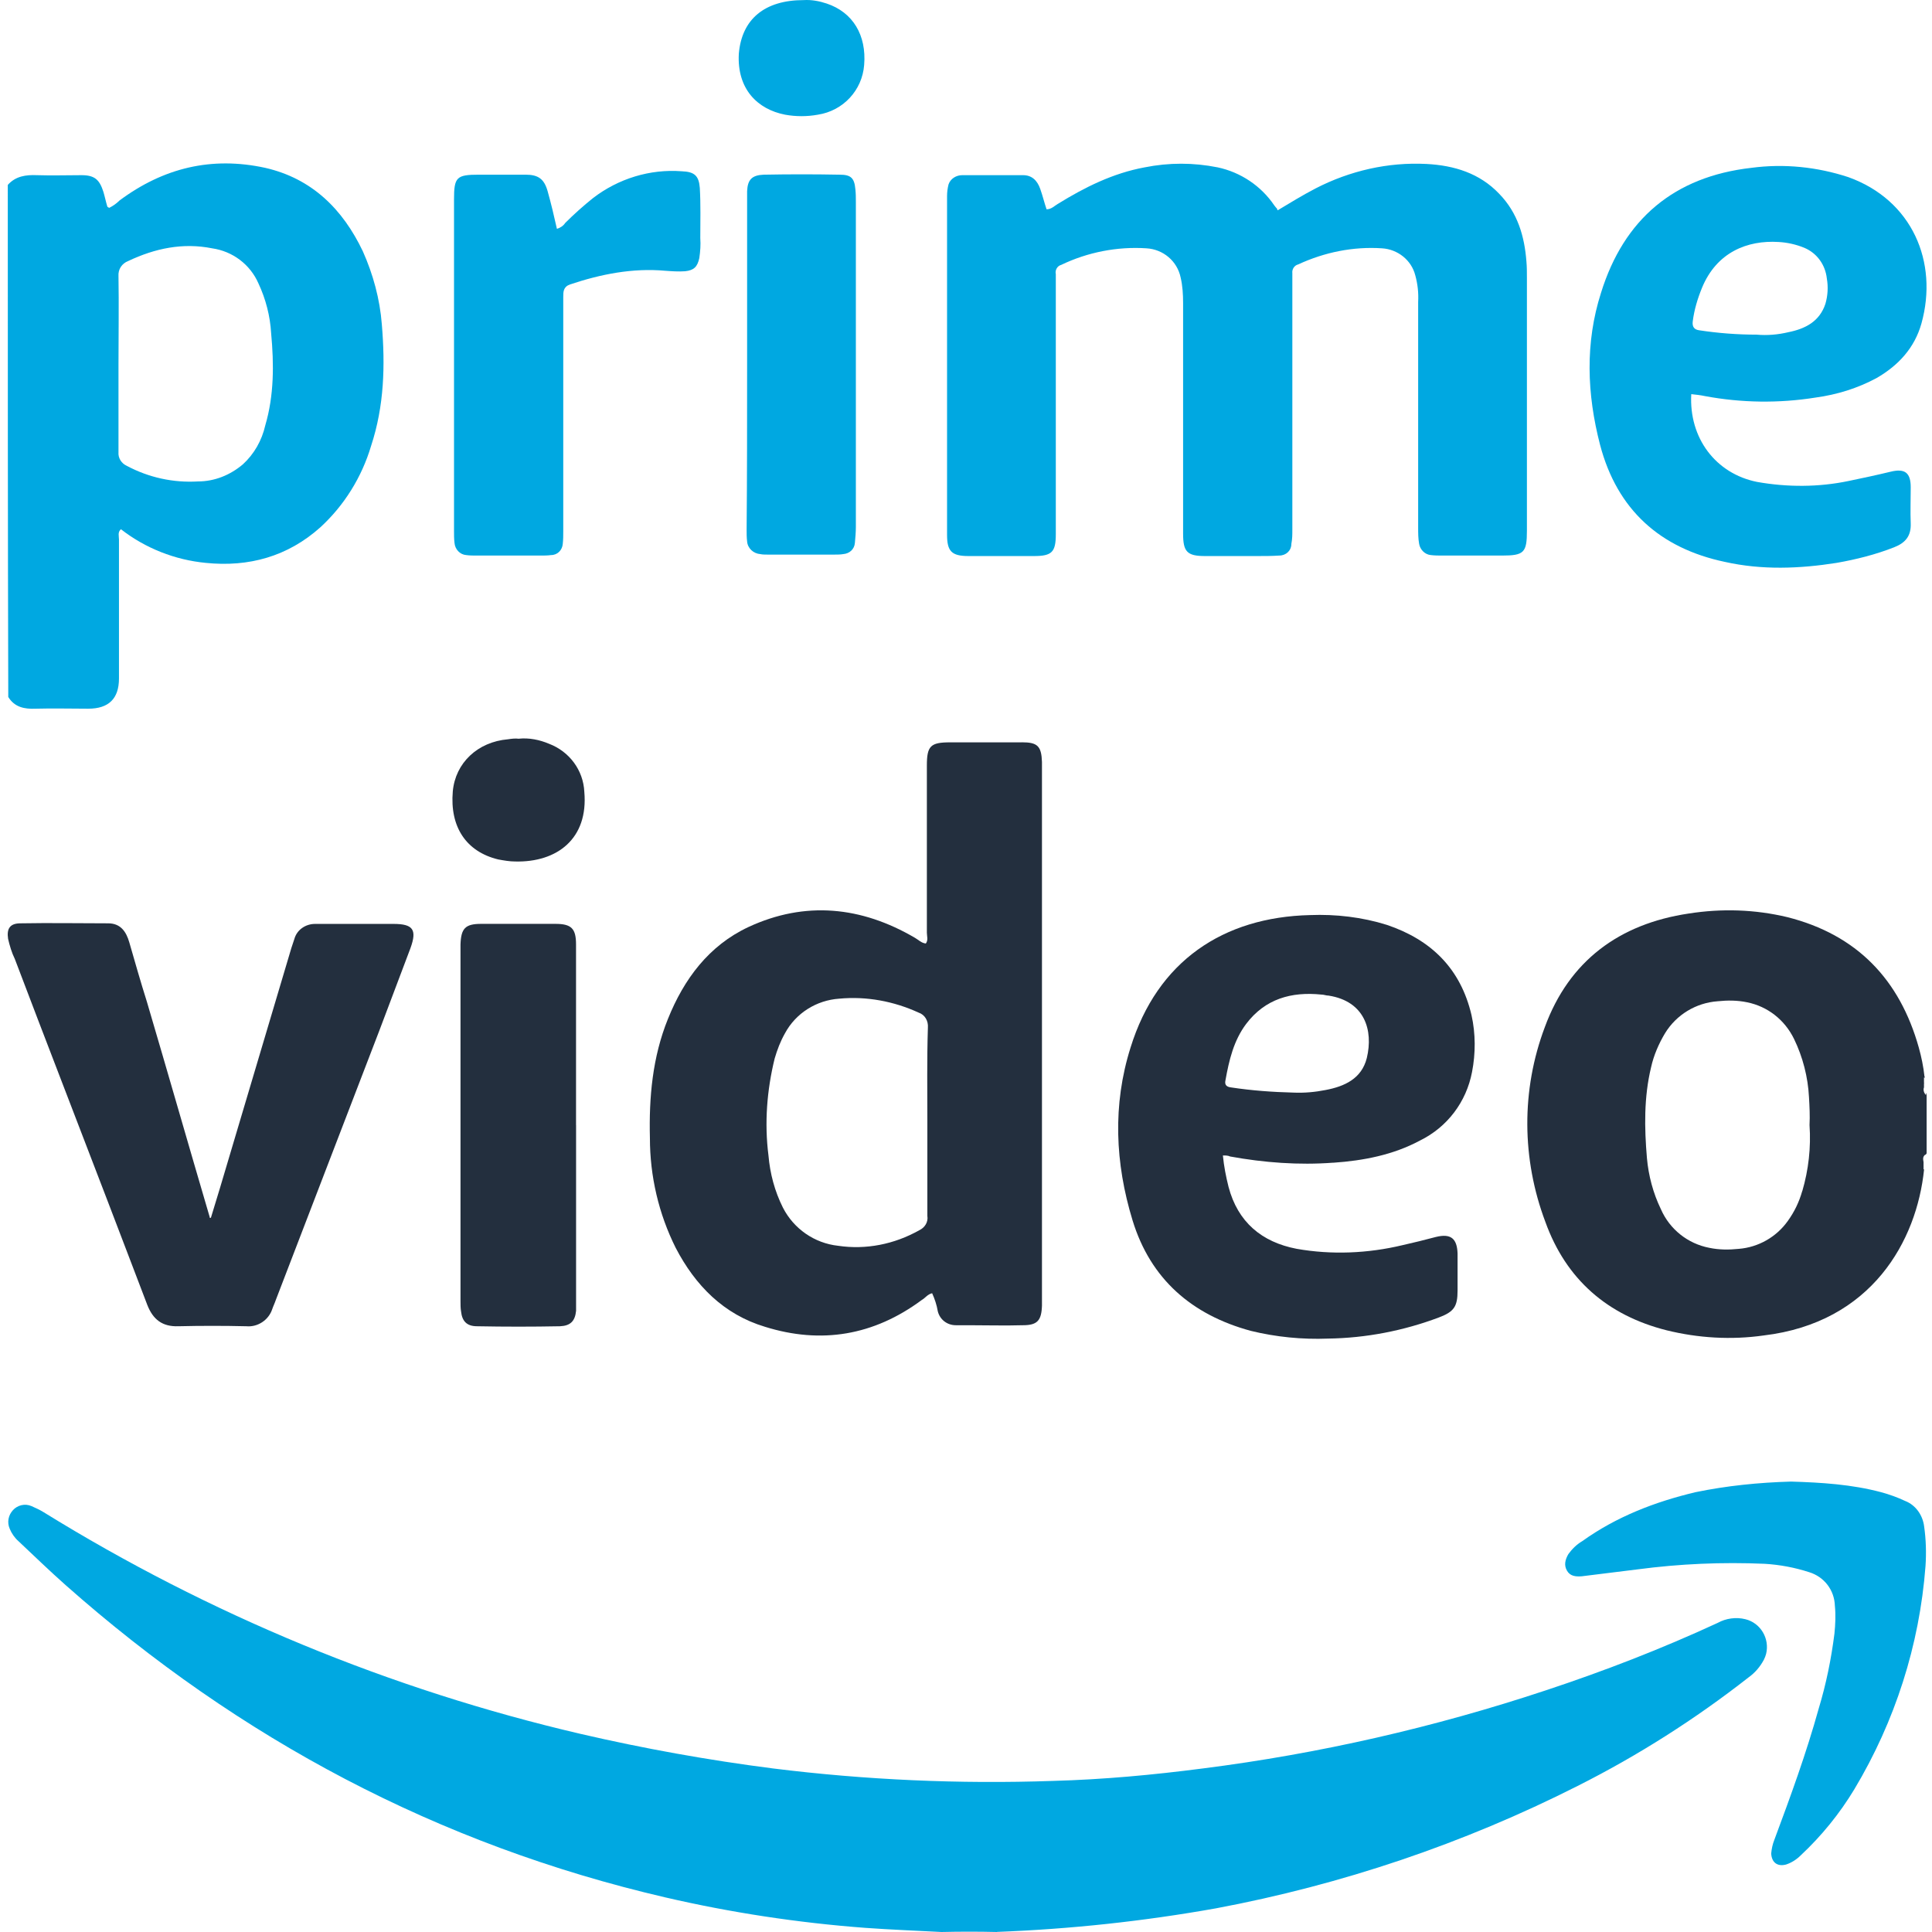
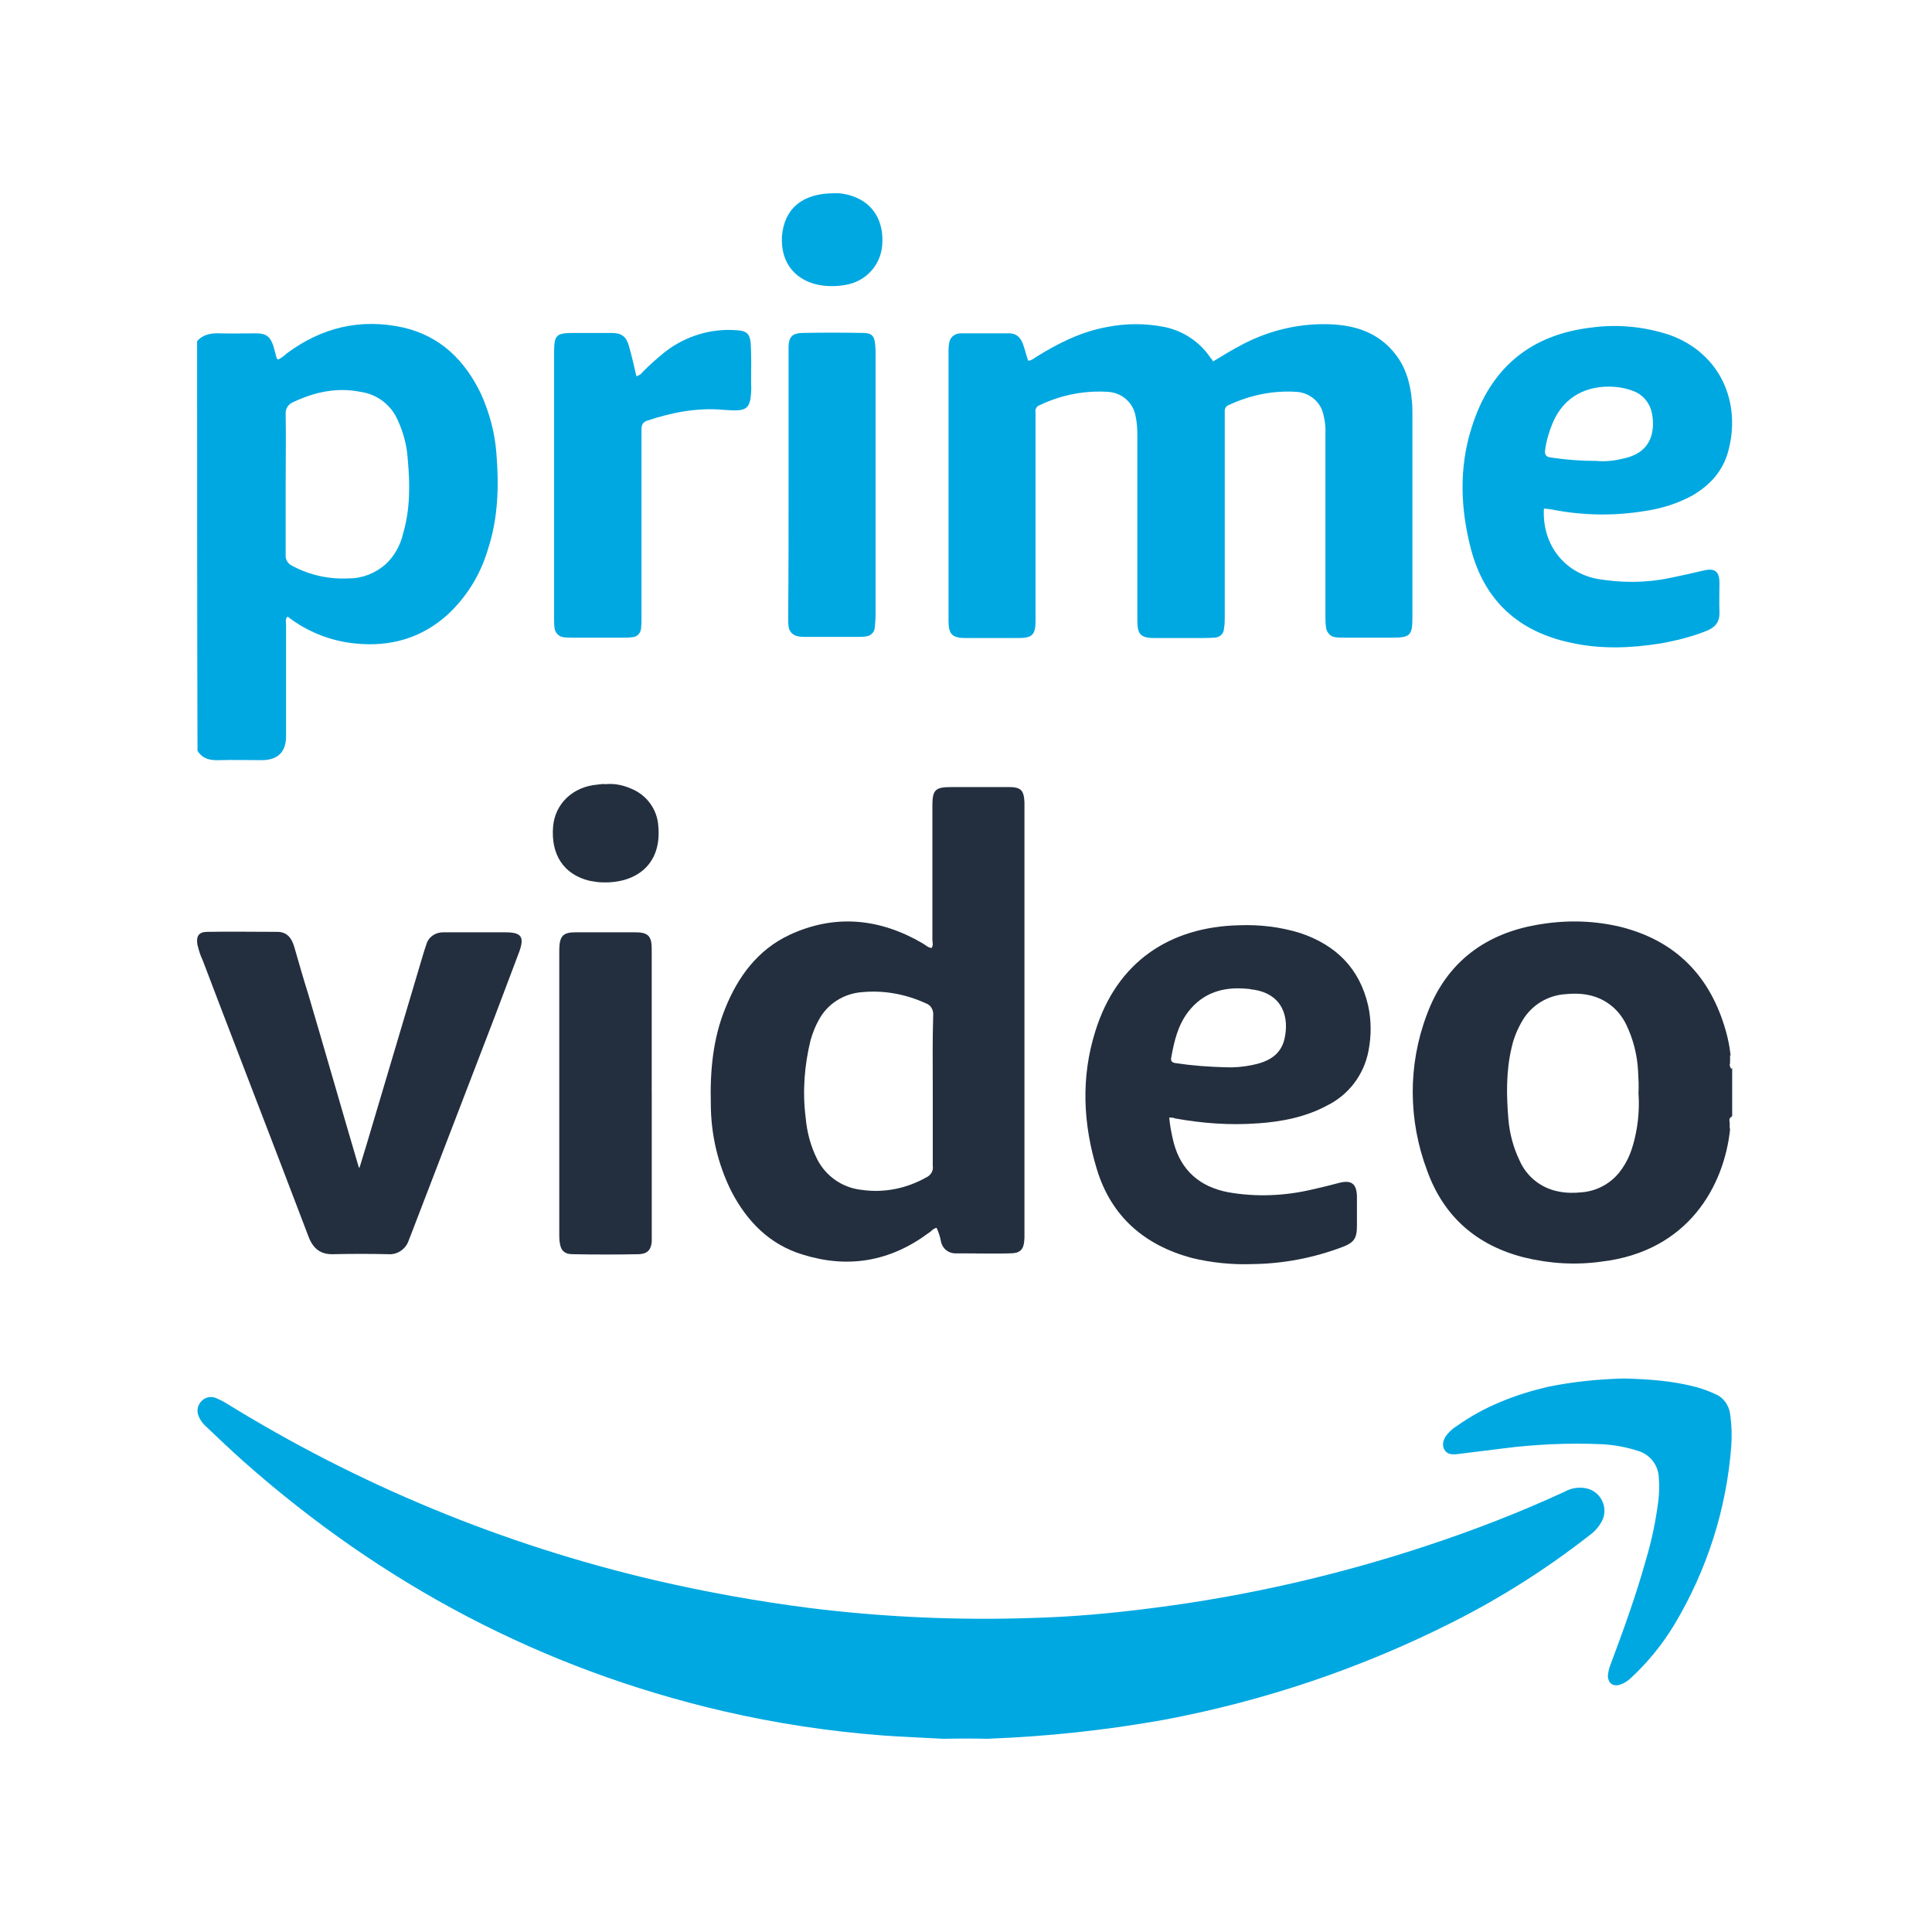
<svg xmlns="http://www.w3.org/2000/svg" width="500" height="500" viewBox="0 0 500 500" fill="none">
-   <path d="M258.01 500C253.226 499.886 248.443 499.886 243.659 500C237.084 499.647 230.508 499.407 223.933 498.927C206.477 497.615 189.136 494.977 172.16 491.039C113.459 477.408 61.927 450.033 16.97 410.213C12.78 406.502 8.842 402.678 4.778 398.854C3.819 398.021 2.986 396.822 2.507 395.623C1.787 393.944 2.153 392.152 3.34 390.839C4.526 389.527 6.444 389.047 8.123 389.766C9.196 390.246 10.281 390.726 11.228 391.319C54.152 417.861 101.015 437.235 150.162 448.707C166.658 452.532 183.28 455.523 200.015 457.668C224.046 460.66 248.317 461.733 272.474 460.9C285.511 460.546 298.423 459.347 311.334 457.668C341.461 453.844 371.234 447.029 400.049 437.462C415.232 432.439 430.062 426.696 444.526 420.007C446.684 418.808 449.309 418.454 451.694 419.048C455.645 420.007 458.03 424.071 457.071 428.009C456.957 428.488 456.718 429.082 456.478 429.561C455.519 431.353 454.206 432.906 452.527 434.105C438.783 444.871 423.953 454.311 408.29 462.199C378.757 477.143 347.191 487.783 314.679 493.879C295.911 497.223 277.017 499.255 258.01 499.975V500Z" fill="#00A8E1" />
-   <path d="M463.533 383.431C471.421 383.67 479.196 384.15 486.845 386.182C489.003 386.775 491.035 387.495 493.067 388.454C495.818 389.527 497.61 392.165 497.964 395.03C498.443 398.374 498.557 401.845 498.317 405.316C496.765 425.762 490.429 445.489 479.903 463.058C476.079 469.394 471.409 475.136 466.032 480.159C464.959 481.232 463.647 482.078 462.208 482.545C459.936 483.138 458.497 481.952 458.384 479.68C458.497 478.481 458.737 477.294 459.217 476.095C463.407 464.863 467.471 453.743 470.689 442.144C472.608 435.809 473.92 429.347 474.753 422.771C474.993 420.386 475.107 417.988 474.867 415.602C474.753 411.538 472.116 408.067 468.178 406.868C464.467 405.669 460.643 404.95 456.705 404.71C445.699 404.23 434.706 404.71 423.827 406.149L409.363 407.941C407.811 408.055 406.372 407.941 405.539 406.502C404.706 405.063 405.059 403.637 405.892 402.198C406.851 400.886 408.05 399.687 409.477 398.854C418.324 392.518 428.244 388.694 438.77 386.182C446.898 384.503 455.153 383.67 463.521 383.431H463.533Z" fill="#00A8E1" />
-   <path d="M330.67 54.421C333.825 52.528 337.107 50.509 340.514 48.742C349.349 44.198 359.194 41.926 369.164 42.431C376.358 42.81 382.921 44.829 387.97 50.13C392.766 55.053 394.533 61.111 395.038 67.674C395.164 69.062 395.164 70.45 395.164 71.965V137.343C395.164 143.022 394.407 143.779 388.727 143.779H373.329C372.32 143.779 371.31 143.779 370.3 143.653C368.786 143.527 367.524 142.265 367.271 140.75C367.019 139.362 367.019 137.974 367.019 136.585V78.149C367.145 75.751 366.893 73.479 366.261 71.208C365.252 67.295 361.718 64.518 357.679 64.266C350.233 63.761 342.786 65.276 335.971 68.431C334.961 68.683 334.33 69.693 334.456 70.703V137.09C334.456 138.352 334.456 139.488 334.204 140.75C334.204 142.517 332.815 143.779 331.048 143.779C329.155 143.906 327.262 143.906 325.243 143.906H311.864C307.194 143.906 306.185 142.77 306.185 138.1V78.402C306.185 76.256 306.058 73.984 305.554 71.839C304.67 67.547 301.01 64.518 296.719 64.266C289.146 63.761 281.447 65.276 274.632 68.557C273.622 68.81 272.991 69.945 273.243 70.955V138.226C273.243 142.896 272.234 143.906 267.564 143.906H250.651C246.234 143.906 245.098 142.644 245.098 138.352V50.761C245.098 49.752 245.224 48.742 245.477 47.732C245.982 46.218 247.496 45.334 249.011 45.334H264.787C267.059 45.334 268.447 46.722 269.205 48.868C269.836 50.635 270.214 52.276 270.845 54.169C272.107 54.169 272.865 53.285 273.748 52.781C280.69 48.489 288.01 44.829 296.214 43.315C302.525 42.053 308.835 42.053 315.146 43.315C321.078 44.577 326.379 48.111 329.786 53.159C330.039 53.538 330.291 53.79 330.544 54.043C330.417 54.169 330.544 54.169 330.67 54.421Z" fill="#00A8E1" />
-   <path d="M144.129 59.218C145.013 58.965 145.77 58.46 146.275 57.703C148.547 55.431 150.945 53.286 153.469 51.266C160.032 46.218 168.236 43.694 176.439 44.325C179.721 44.451 180.857 45.461 181.109 48.616C181.362 52.907 181.235 57.324 181.235 61.616C181.362 63.383 181.236 65.023 180.983 66.79C180.478 69.062 179.595 69.946 177.323 70.198C175.556 70.324 173.915 70.198 172.148 70.072C163.692 69.314 155.488 70.955 147.537 73.606C145.77 74.237 145.77 75.499 145.77 76.887V137.469C145.77 138.605 145.77 139.615 145.644 140.75C145.518 142.391 144.255 143.653 142.615 143.653C141.731 143.78 140.722 143.78 139.838 143.78H123.43C122.547 143.78 121.537 143.78 120.654 143.653C119.013 143.527 117.751 142.139 117.625 140.498C117.499 139.488 117.499 138.479 117.499 137.469V51.645C117.499 45.839 118.13 45.208 123.935 45.208H136.052C139.333 45.208 140.848 46.344 141.731 49.499C142.615 52.654 143.372 55.81 144.129 59.218Z" fill="#00A8E1" />
-   <path d="M193.352 94.304V49.499C193.478 46.47 194.614 45.334 197.643 45.208C204.206 45.082 210.769 45.082 217.332 45.208C220.235 45.208 221.118 46.091 221.371 48.994C221.497 50.13 221.497 51.14 221.497 52.276V136.333C221.497 137.721 221.371 139.11 221.245 140.498C221.118 142.139 219.856 143.275 218.216 143.401C217.458 143.527 216.827 143.527 216.07 143.527H198.526C197.895 143.527 197.391 143.527 196.76 143.401C194.993 143.275 193.478 141.886 193.352 140.119C193.226 139.11 193.226 138.1 193.226 137.09C193.352 123.081 193.352 108.693 193.352 94.304Z" fill="#00A8E1" />
-   <path d="M207.993 0.024C210.012 -0.102 212.032 0.277 213.925 0.908C220.74 3.179 224.274 9.111 223.643 16.81C223.138 23.373 218.216 28.674 211.653 29.684C208.876 30.189 205.973 30.189 203.197 29.684C196.003 28.296 190.702 22.995 191.207 13.908C191.964 4.946 197.896 0.024 207.993 0.024Z" fill="#00A8E1" />
-   <path d="M98.819 83.955C98.314 77.392 96.547 70.955 93.897 65.023C88.722 54.169 80.771 46.218 68.654 43.441C54.771 40.412 42.276 43.441 30.917 51.897C30.16 52.655 29.276 53.286 28.267 53.791C28.014 53.664 27.762 53.538 27.762 53.412C27.383 52.15 27.131 50.888 26.752 49.626C25.742 46.47 24.48 45.334 21.073 45.334C17.286 45.334 13.374 45.461 9.587 45.334C6.684 45.208 4.034 45.587 2.015 47.858C2.015 92.033 2.015 136.333 2.141 180.381C3.782 183.032 6.306 183.536 9.209 183.41C13.752 183.284 18.296 183.41 22.84 183.41C28.14 183.41 30.791 180.802 30.791 175.585V139.615C30.791 138.731 30.412 137.721 31.296 136.964C37.606 141.886 45.305 144.916 53.257 145.673C64.363 146.809 74.46 144.032 82.916 136.459C89.101 130.78 93.644 123.459 96.042 115.382C99.45 105.033 99.703 94.557 98.819 83.955ZM68.654 110.081C67.771 113.994 65.752 117.528 62.849 120.178C59.567 122.955 55.529 124.595 51.237 124.595C44.8 124.974 38.49 123.586 32.81 120.557C31.422 119.926 30.538 118.537 30.665 117.023V94.178C30.665 86.606 30.791 79.033 30.665 71.46C30.538 69.693 31.548 68.179 33.189 67.548C40.131 64.266 47.325 62.752 54.897 64.266C60.198 65.023 64.742 68.431 66.888 73.353C68.781 77.392 69.917 81.81 70.169 86.227C70.926 94.305 70.926 102.382 68.654 110.081Z" fill="#00A8E1" />
-   <path d="M441.232 102.508C450.698 104.275 460.416 104.401 469.882 102.887C475.436 102.13 480.737 100.489 485.659 97.838C491.338 94.557 495.503 90.013 497.27 83.703C501.688 67.8 494.872 51.771 478.338 45.839C470.261 43.189 461.679 42.305 453.222 43.441C433.281 45.713 420.281 56.693 414.349 75.751C410.184 88.751 410.689 102.003 414.097 115.129C418.514 131.916 429.621 141.886 446.407 145.42C455.999 147.566 465.717 147.187 475.309 145.673C480.358 144.789 485.406 143.527 490.202 141.634C493.105 140.498 494.62 138.731 494.494 135.45C494.367 132.42 494.494 129.265 494.494 126.11C494.494 122.323 492.979 121.188 489.319 122.071C485.659 122.955 482.125 123.712 478.465 124.469C470.64 126.11 462.562 126.11 454.737 124.722C444.009 122.576 437.067 113.362 437.698 102.003C438.834 102.13 440.096 102.256 441.232 102.508ZM438.077 83.198C438.456 80.169 439.339 77.266 440.475 74.489C444.261 65.276 452.213 62.12 460.29 62.625C462.562 62.752 464.834 63.256 466.979 64.14C470.261 65.528 472.407 68.557 472.785 72.091C473.164 74.237 473.038 76.509 472.407 78.654C470.892 83.198 467.232 85.091 462.814 85.975C460.164 86.606 457.387 86.858 454.611 86.606C449.688 86.606 444.64 86.227 439.718 85.47C438.456 85.301 437.909 84.544 438.077 83.198Z" fill="#00A8E1" />
-   <path d="M134.272 191.172C136.947 190.907 139.61 191.437 142.147 192.51C147.36 194.517 150.957 199.313 151.222 204.929C152.295 217.084 144.141 223.217 133.338 222.952C131.874 222.952 130.397 222.687 128.933 222.422C120.653 220.416 116.387 214.017 117.183 204.803C117.852 197.458 123.594 191.993 131.47 191.324C132.404 191.185 133.338 191.059 134.272 191.185V191.172Z" fill="#232F3E" />
-   <path d="M54.569 315.201C55.364 312.525 56.172 309.988 56.967 307.325C63.114 286.639 69.247 266.079 75.394 245.38L76.189 242.982C76.858 240.584 79.13 239.107 81.528 239.107H101.823C106.896 239.107 107.969 240.571 106.227 245.38L98.213 266.609C89.265 289.832 80.329 313.194 71.38 336.429C71.115 337.225 70.712 338.032 70.446 338.827C69.512 341.629 66.71 343.497 63.77 343.232C57.901 343.093 52.02 343.093 46.151 343.232C42.011 343.371 39.613 341.491 38.136 337.755C34.804 328.945 31.333 319.997 27.989 311.187C19.974 290.223 11.834 269.272 3.832 248.169C3.037 246.567 2.494 244.699 2.09 242.957C1.686 240.281 2.62 238.956 5.296 238.956C12.906 238.817 20.517 238.956 27.989 238.956C31.195 238.956 32.659 241.089 33.466 243.891C34.93 248.965 36.407 254.165 38.01 259.238C43.488 277.791 48.826 296.483 54.291 315.037C54.153 315.175 54.291 315.175 54.556 315.175L54.569 315.201Z" fill="#232F3E" />
-   <path d="M149.089 291.17V339.232C148.824 341.907 147.625 343.106 144.95 343.232C137.743 343.371 130.663 343.371 123.456 343.232C120.78 343.232 119.581 341.895 119.316 339.358C119.177 338.563 119.177 337.616 119.177 336.821V244.434C119.316 240.294 120.376 239.095 124.516 239.095H143.738C147.878 239.095 149.077 240.294 149.077 244.434V291.157L149.089 291.17Z" fill="#232F3E" />
-   <path d="M498.456 282.891V283.421C497.926 282.891 497.661 282.083 497.926 281.414V280.341C497.926 280.341 497.926 280.202 498.065 280.202H497.926V278.865H498.191C498.191 278.726 498.052 278.726 498.052 278.599C497.787 276.063 497.257 273.526 496.588 271.128C491.653 253.509 480.572 241.897 462.549 237.353C454.143 235.347 445.599 235.082 437.054 236.419C419.031 239.095 406.082 248.7 399.809 265.789C393.663 282.07 393.801 299.967 399.948 316.248C405.287 331.066 415.964 340.405 431.324 344.28C439.465 346.287 448.009 346.817 456.428 345.618C484.459 342.286 496.071 321.057 497.951 302.63H497.813V300.762C497.674 299.967 497.548 299.298 498.343 298.756V299.021C498.343 298.882 498.482 298.617 498.608 298.49V283.143C498.608 283.004 498.469 283.004 498.469 282.878L498.456 282.891ZM466.411 308.259C465.616 311.061 464.404 313.598 462.675 315.996C459.734 320.136 455.065 322.799 449.991 323.203C447.454 323.468 444.917 323.468 442.38 322.938C436.777 321.865 432.107 318.129 429.835 312.929C427.828 308.789 426.629 304.246 426.225 299.715C425.556 291.839 425.43 283.963 427.298 276.214C427.967 273.147 429.305 270.068 430.908 267.404C433.848 262.596 438.922 259.529 444.526 259.125C447.063 258.86 449.6 258.86 452.137 259.39C457.475 260.463 461.88 263.934 464.291 268.869C466.563 273.538 467.9 278.751 468.165 283.951C468.304 286.349 468.431 288.76 468.304 291.158C468.708 297.026 468.039 302.769 466.436 308.247L466.411 308.259Z" fill="#232F3E" />
-   <path d="M264.434 192.119H245.881C240.807 192.119 239.873 193.053 239.873 198.126V241.379C239.873 242.313 240.277 243.247 239.608 244.181C238.409 244.042 237.74 243.247 236.806 242.717C222.923 234.577 208.371 233.1 193.692 239.915C183.419 244.724 177.007 253.395 172.867 263.681C168.866 273.563 167.932 283.976 168.197 294.515C168.197 304.397 170.469 314.141 174.874 322.95C179.948 332.694 187.293 340.165 197.971 343.371C212.523 347.915 226.141 345.643 238.561 336.43C239.495 335.899 240.025 334.965 241.236 334.688C241.905 336.152 242.435 337.755 242.7 339.358C243.23 341.491 245.098 342.967 247.37 342.967H250.576C255.385 342.967 260.054 343.106 264.724 342.967C268.46 342.967 269.533 341.768 269.659 337.894V197.18C269.52 193.04 268.46 192.106 264.447 192.106L264.434 192.119ZM239.999 290.375V314.671C240.264 316.273 239.33 317.738 237.866 318.406C231.455 322.016 224.122 323.48 216.903 322.407C210.756 321.738 205.417 318.003 202.615 312.525C200.482 308.259 199.283 303.715 198.88 299.046C197.807 290.64 198.476 282.095 200.482 273.942C201.151 271.67 201.946 269.537 203.158 267.404C205.96 262.192 211.299 258.86 217.18 258.456C224.261 257.787 231.329 259.125 237.74 262.065C239.343 262.596 240.277 264.198 240.138 265.94C239.873 274.22 239.999 282.222 239.999 290.375Z" fill="#232F3E" />
-   <path d="M345.058 300.913C352.795 300.383 360.544 298.907 367.486 295.171C374.566 291.7 379.501 285.162 380.965 277.413C381.899 272.604 381.899 267.53 380.827 262.722C378.025 250.706 370.414 243.235 358.929 239.36C352.517 237.353 345.714 236.558 339.038 236.823C316.61 237.353 299.521 248.7 292.579 271.127C287.909 285.945 288.578 301.027 293.109 315.844C297.779 331.066 308.457 340.279 323.678 344.419C330.216 346.022 337.031 346.691 343.708 346.426C353.451 346.287 363.195 344.419 372.408 340.948C376.283 339.484 377.217 338.146 377.217 334.006V324.389C377.078 320.514 375.475 319.176 371.613 320.123C368.672 320.918 365.87 321.587 362.93 322.256C353.981 324.389 344.642 324.793 335.567 323.19C326.492 321.448 320.346 316.248 317.948 307.174C317.279 304.498 316.749 301.835 316.484 299.033C317.153 299.033 317.822 299.033 318.352 299.298C327.161 300.901 336.11 301.57 345.046 300.901L345.058 300.913ZM317.153 279.558C318.087 274.346 319.286 269.285 322.491 265.006C327.426 258.468 334.242 256.6 341.979 257.396C342.647 257.396 343.178 257.661 343.846 257.661C353.186 259.125 355.458 266.609 353.729 273.816C352.391 279.155 347.986 281.161 343.051 282.095C340.376 282.625 337.574 282.89 334.772 282.764C329.294 282.625 323.956 282.234 318.617 281.426C317.418 281.288 316.875 280.757 317.153 279.558Z" fill="#232F3E" />
+   <path d="M255.808 450C251.981 449.909 248.155 449.909 244.328 450C239.067 449.717 233.807 449.525 228.546 449.142C214.582 448.092 200.709 445.981 187.129 442.831C140.168 431.926 98.942 410.026 62.977 378.17C59.624 375.202 56.474 372.142 53.223 369.083C52.456 368.417 51.789 367.457 51.406 366.498C50.83 365.155 51.123 363.721 52.072 362.671C53.021 361.621 54.556 361.238 55.899 361.813C56.757 362.197 57.625 362.58 58.383 363.055C92.722 384.289 130.212 399.788 169.53 408.966C182.726 412.025 196.024 414.418 209.413 416.135C228.637 418.528 248.054 419.386 267.379 418.72C277.809 418.437 288.138 417.478 298.468 416.135C322.569 413.075 346.388 407.623 369.439 399.97C381.586 395.951 393.45 391.357 405.021 386.005C406.747 385.046 408.847 384.764 410.756 385.238C413.916 386.005 415.824 389.257 415.057 392.407C414.966 392.791 414.774 393.265 414.582 393.649C413.815 395.083 412.765 396.325 411.422 397.284C400.427 405.896 388.563 413.449 376.032 419.76C352.406 431.714 327.153 440.226 301.143 445.103C286.129 447.779 271.014 449.404 255.808 449.98V450Z" fill="#00A8E1" />
+   <path d="M420.227 356.745C426.538 356.936 432.757 357.32 438.876 358.946C440.603 359.42 442.228 359.996 443.854 360.763C446.055 361.621 447.489 363.732 447.771 366.024C448.155 368.699 448.246 371.476 448.054 374.253C446.812 390.61 441.744 406.391 433.323 420.446C430.263 425.515 426.527 430.109 422.226 434.128C421.368 434.986 420.318 435.662 419.167 436.036C417.349 436.511 416.198 435.561 416.107 433.744C416.198 432.785 416.39 431.836 416.774 430.876C420.126 421.89 423.377 412.995 425.952 403.716C427.487 398.647 428.537 393.477 429.203 388.217C429.395 386.309 429.486 384.39 429.294 382.482C429.203 379.231 427.093 376.454 423.943 375.495C420.974 374.535 417.915 373.96 414.764 373.768C405.96 373.384 397.166 373.768 388.462 374.919L376.891 376.353C375.649 376.444 374.498 376.353 373.831 375.202C373.165 374.051 373.448 372.91 374.114 371.759C374.882 370.709 375.841 369.75 376.982 369.083C384.06 364.014 391.996 360.955 400.417 358.946C406.919 357.603 413.523 356.936 420.217 356.745H420.227Z" fill="#00A8E1" />
+   <path d="M313.936 93.537C316.46 92.023 319.085 90.407 321.812 88.993C328.879 85.359 336.755 83.541 344.732 83.945C350.487 84.248 355.737 85.864 359.776 90.104C363.613 94.042 365.027 98.888 365.43 104.139C365.531 105.25 365.531 106.36 365.531 107.572V159.874C365.531 164.418 364.926 165.024 360.382 165.024H348.064C347.256 165.024 346.448 165.024 345.64 164.923C344.429 164.822 343.419 163.812 343.217 162.6C343.015 161.49 343.015 160.379 343.015 159.268V112.519C343.116 110.601 342.914 108.784 342.409 106.966C341.602 103.836 338.774 101.615 335.543 101.413C329.586 101.009 323.629 102.221 318.177 104.745C317.369 104.947 316.864 105.754 316.965 106.562V159.672C316.965 160.682 316.965 161.591 316.763 162.6C316.763 164.014 315.652 165.024 314.239 165.024C312.724 165.125 311.21 165.125 309.594 165.125H298.892C295.156 165.125 294.348 164.216 294.348 160.48V112.721C294.348 111.005 294.247 109.187 293.843 107.471C293.136 104.038 290.208 101.615 286.775 101.413C280.717 101.009 274.558 102.221 269.106 104.846C268.298 105.048 267.793 105.956 267.995 106.764V160.581C267.995 164.317 267.187 165.125 263.451 165.125H249.921C246.387 165.125 245.479 164.115 245.479 160.682V90.609C245.479 89.801 245.58 88.993 245.782 88.186C246.185 86.974 247.397 86.267 248.609 86.267H261.23C263.047 86.267 264.158 87.378 264.764 89.094C265.269 90.508 265.572 91.821 266.076 93.335C267.086 93.335 267.692 92.628 268.399 92.225C273.952 88.792 279.808 85.864 286.371 84.652C291.42 83.642 296.468 83.642 301.517 84.652C306.262 85.662 310.503 88.489 313.229 92.527C313.431 92.83 313.633 93.032 313.835 93.234C313.734 93.335 313.835 93.335 313.936 93.537Z" fill="#00A8E1" />
+   <path d="M164.704 97.374C165.41 97.172 166.016 96.769 166.42 96.163C168.238 94.345 170.156 92.629 172.175 91.013C177.426 86.975 183.989 84.955 190.552 85.46C193.177 85.561 194.086 86.369 194.288 88.893C194.49 92.326 194.389 95.86 194.389 99.293C194.49 100.706 194.389 102.019 194.187 103.433C193.783 105.25 193.076 105.957 191.259 106.159C189.845 106.26 188.532 106.159 187.119 106.058C180.354 105.452 173.791 106.765 167.43 108.885C166.016 109.39 166.016 110.4 166.016 111.51V159.976C166.016 160.884 166.016 161.692 165.915 162.601C165.814 163.913 164.805 164.923 163.492 164.923C162.785 165.024 161.977 165.024 161.271 165.024H148.145C147.438 165.024 146.63 165.024 145.923 164.923C144.611 164.822 143.601 163.711 143.5 162.399C143.399 161.591 143.399 160.783 143.399 159.976V91.316C143.399 86.672 143.904 86.167 148.548 86.167H158.242C160.867 86.167 162.078 87.076 162.785 89.6C163.492 92.124 164.098 94.648 164.704 97.374Z" fill="#00A8E1" />
+   <path d="M204.082 125.444V89.6C204.183 87.176 205.091 86.267 207.515 86.166C212.765 86.066 218.015 86.066 223.266 86.166C225.588 86.166 226.295 86.873 226.497 89.196C226.598 90.104 226.598 90.912 226.598 91.821V159.067C226.598 160.177 226.497 161.288 226.396 162.399C226.295 163.711 225.285 164.62 223.973 164.721C223.367 164.822 222.862 164.822 222.256 164.822H208.221C207.717 164.822 207.313 164.822 206.808 164.721C205.394 164.62 204.183 163.509 204.082 162.096C203.981 161.288 203.981 160.48 203.981 159.672C204.082 148.465 204.082 136.954 204.082 125.444Z" fill="#00A8E1" />
+   <path d="M215.794 50.019C217.41 49.918 219.025 50.221 220.54 50.726C225.992 52.544 228.82 57.289 228.315 63.448C227.911 68.699 223.973 72.939 218.723 73.747C216.501 74.151 214.179 74.151 211.958 73.747C206.202 72.636 201.962 68.396 202.366 61.126C202.971 53.957 207.717 50.019 215.794 50.019Z" fill="#00A8E1" />
+   <path d="M128.456 117.164C128.052 111.914 126.638 106.765 124.518 102.019C120.378 93.336 114.017 86.975 104.324 84.753C93.217 82.33 83.221 84.753 74.134 91.518C73.528 92.124 72.821 92.629 72.014 93.033C71.812 92.932 71.61 92.831 71.61 92.73C71.307 91.72 71.105 90.71 70.802 89.701C69.994 87.177 68.984 86.268 66.258 86.268C63.229 86.268 60.099 86.369 57.07 86.268C54.748 86.167 52.627 86.47 51.012 88.287C51.012 123.626 51.012 159.067 51.113 194.305C52.425 196.426 54.445 196.829 56.767 196.728C60.402 196.627 64.037 196.728 67.672 196.728C71.913 196.728 74.033 194.642 74.033 190.468V161.692C74.033 160.985 73.73 160.177 74.437 159.572C79.485 163.509 85.644 165.933 92.006 166.539C100.891 167.447 108.968 165.226 115.733 159.168C120.681 154.624 124.316 148.768 126.234 142.306C128.96 134.026 129.162 125.646 128.456 117.164ZM104.324 138.065C103.617 141.195 102.002 144.022 99.679 146.143C97.054 148.364 93.823 149.677 90.39 149.677C85.241 149.98 80.192 148.869 75.648 146.446C74.538 145.941 73.831 144.83 73.932 143.618V125.343C73.932 119.285 74.033 113.227 73.932 107.168C73.831 105.755 74.639 104.543 75.951 104.038C81.505 101.413 87.26 100.202 93.318 101.413C97.559 102.019 101.194 104.745 102.91 108.683C104.425 111.914 105.334 115.448 105.535 118.982C106.141 125.444 106.141 131.906 104.324 138.065Z" fill="#00A8E1" />
+   <path d="M402.386 132.006C409.959 133.42 417.733 133.521 425.306 132.309C429.749 131.704 433.989 130.391 437.927 128.271C442.471 125.645 445.803 122.01 447.216 116.962C450.75 104.24 445.298 91.417 432.071 86.671C425.609 84.551 418.743 83.844 411.978 84.753C396.025 86.57 385.625 95.355 380.879 110.601C377.547 121.001 377.951 131.603 380.677 142.103C384.211 155.532 393.097 163.509 406.526 166.336C414.199 168.053 421.974 167.75 429.648 166.538C433.686 165.831 437.725 164.822 441.562 163.307C443.884 162.398 445.096 160.985 444.995 158.36C444.894 155.936 444.995 153.412 444.995 150.888C444.995 147.859 443.783 146.95 440.855 147.657C437.927 148.364 435.1 148.969 432.172 149.575C425.912 150.888 419.45 150.888 413.19 149.777C404.607 148.061 399.054 140.69 399.559 131.603C400.467 131.704 401.477 131.805 402.386 132.006ZM399.862 116.558C400.165 114.135 400.871 111.813 401.78 109.591C404.809 102.22 411.17 99.696 417.632 100.1C419.45 100.201 421.267 100.605 422.984 101.312C425.609 102.422 427.325 104.846 427.628 107.673C427.931 109.389 427.83 111.207 427.325 112.923C426.114 116.558 423.186 118.073 419.652 118.779C417.531 119.284 415.31 119.486 413.089 119.284C409.151 119.284 405.112 118.981 401.174 118.376C400.165 118.241 399.727 117.635 399.862 116.558Z" fill="#00A8E1" />
+   <path d="M156.817 202.938C158.958 202.726 161.088 203.15 163.118 204.008C167.288 205.613 170.165 209.45 170.377 213.943C171.236 223.667 164.713 228.574 156.07 228.362C154.899 228.362 153.717 228.15 152.546 227.938C145.923 226.332 142.51 221.213 143.146 213.842C143.681 207.966 148.275 203.594 154.576 203.059C155.323 202.948 156.07 202.847 156.817 202.948V202.938Z" fill="#232F3E" />
+   <path d="M93.055 302.161C93.691 300.02 94.338 297.991 94.974 295.86C99.891 279.311 104.798 262.863 109.715 246.304L110.351 244.386C110.886 242.467 112.704 241.286 114.622 241.286H130.858C134.917 241.286 135.775 242.457 134.382 246.304L127.97 263.287C120.812 281.866 113.663 300.555 106.504 319.144C106.292 319.78 105.969 320.426 105.757 321.062C105.01 323.304 102.768 324.798 100.416 324.586C95.721 324.475 91.016 324.475 86.32 324.586C83.009 324.697 81.09 323.192 79.909 320.204C77.243 313.156 74.467 305.997 71.791 298.95C65.379 282.179 58.867 265.418 52.465 248.536C51.829 247.253 51.395 245.759 51.072 244.366C50.749 242.225 51.496 241.165 53.637 241.165C59.725 241.054 65.814 241.165 71.791 241.165C74.356 241.165 75.527 242.871 76.173 245.113C77.344 249.172 78.526 253.332 79.808 257.391C84.19 272.233 88.461 287.187 92.833 302.029C92.722 302.14 92.833 302.14 93.045 302.14L93.055 302.161Z" fill="#232F3E" />
+   <path d="M168.672 282.936V321.385C168.46 323.526 167.5 324.485 165.36 324.586C159.594 324.697 153.93 324.697 148.165 324.586C146.024 324.586 145.065 323.516 144.853 321.486C144.742 320.85 144.742 320.093 144.742 319.457V245.547C144.853 242.235 145.701 241.276 149.013 241.276H164.39C167.702 241.276 168.661 242.235 168.661 245.547V282.926L168.672 282.936Z" fill="#232F3E" />
+   <path d="M448.165 276.312V276.737C447.741 276.312 447.529 275.666 447.741 275.131V274.273C447.741 274.273 447.741 274.162 447.852 274.162H447.741V273.092H447.953C447.953 272.98 447.842 272.98 447.842 272.88C447.63 270.85 447.206 268.821 446.671 266.902C442.723 252.807 433.858 243.518 419.439 239.883C412.715 238.277 405.879 238.065 399.043 239.136C384.625 241.276 374.266 248.96 369.247 262.631C364.33 275.656 364.441 289.974 369.358 302.999C373.629 314.853 382.171 322.324 394.459 325.424C400.972 327.029 407.808 327.454 414.542 326.494C436.968 323.829 446.257 306.846 447.761 292.104H447.65V290.61C447.539 289.974 447.438 289.439 448.074 289.004V289.216C448.074 289.105 448.185 288.893 448.286 288.792V276.514C448.286 276.403 448.175 276.403 448.175 276.302L448.165 276.312ZM422.529 296.607C421.893 298.849 420.924 300.878 419.54 302.797C417.188 306.109 413.452 308.239 409.393 308.562C407.363 308.774 405.334 308.774 403.304 308.35C398.821 307.492 395.085 304.503 393.268 300.343C391.663 297.031 390.703 293.397 390.38 289.772C389.845 283.471 389.744 277.171 391.238 270.971C391.774 268.518 392.844 266.054 394.126 263.924C396.479 260.077 400.538 257.623 405.021 257.3C407.05 257.088 409.08 257.088 411.109 257.512C415.38 258.37 418.904 261.147 420.833 265.095C422.65 268.831 423.72 273.001 423.932 277.161C424.043 279.079 424.144 281.008 424.043 282.926C424.367 287.621 423.831 292.215 422.549 296.597L422.529 296.607Z" fill="#232F3E" />
+   <path d="M260.947 203.695H246.105C242.046 203.695 241.299 204.442 241.299 208.501V243.104C241.299 243.851 241.622 244.598 241.087 245.345C240.127 245.234 239.592 244.598 238.845 244.174C227.738 237.661 216.097 236.48 204.354 241.932C196.135 245.779 191.006 252.716 187.694 260.945C184.493 268.851 183.746 277.181 183.958 285.612C183.958 293.518 185.776 301.313 189.299 308.36C193.358 316.155 199.235 322.132 207.777 324.697C219.419 328.332 230.313 326.515 240.249 319.144C240.996 318.72 241.42 317.972 242.389 317.75C242.924 318.922 243.348 320.204 243.56 321.486C243.984 323.193 245.479 324.374 247.296 324.374H249.861C253.708 324.374 257.444 324.485 261.179 324.374C264.168 324.374 265.026 323.415 265.127 320.315V207.744C265.016 204.432 264.168 203.685 260.957 203.685L260.947 203.695ZM241.4 282.3V301.737C241.612 303.019 240.864 304.19 239.693 304.725C234.564 307.613 228.698 308.784 222.922 307.926C218.005 307.391 213.734 304.402 211.492 300.02C209.786 296.607 208.827 292.972 208.504 289.237C207.645 282.512 208.181 275.676 209.786 269.154C210.321 267.336 210.957 265.63 211.927 263.923C214.168 259.753 218.439 257.088 223.144 256.765C228.809 256.23 234.463 257.3 239.592 259.652C240.875 260.077 241.622 261.359 241.511 262.752C241.299 269.376 241.4 275.777 241.4 282.3Z" fill="#232F3E" />
+   <path d="M325.447 290.731C331.636 290.307 337.836 289.125 343.389 286.137C349.053 283.36 353.001 278.13 354.172 271.93C354.92 268.083 354.92 264.024 354.061 260.177C351.82 250.565 345.731 244.588 336.543 241.488C331.414 239.883 325.972 239.246 320.63 239.458C302.688 239.883 289.017 248.96 283.464 266.902C279.728 278.756 280.263 290.822 283.888 302.675C287.624 314.852 296.166 322.223 308.342 325.535C313.573 326.817 319.025 327.352 324.366 327.14C332.161 327.029 339.956 325.535 347.327 322.758C350.427 321.587 351.174 320.517 351.174 317.205V309.511C351.063 306.411 349.78 305.341 346.691 306.098C344.338 306.734 342.097 307.27 339.744 307.805C332.585 309.511 325.113 309.834 317.854 308.552C310.594 307.159 305.677 302.999 303.758 295.739C303.223 293.598 302.799 291.468 302.587 289.226C303.122 289.226 303.657 289.226 304.082 289.438C311.129 290.721 318.288 291.256 325.437 290.721L325.447 290.731ZM303.122 273.647C303.87 269.477 304.829 265.428 307.393 262.005C311.341 256.775 316.794 255.28 322.983 255.917C323.518 255.917 323.942 256.129 324.477 256.129C331.949 257.3 333.767 263.287 332.383 269.053C331.313 273.324 327.789 274.929 323.841 275.676C321.701 276.1 319.459 276.312 317.218 276.211C312.836 276.1 308.565 275.787 304.294 275.141C303.334 275.03 302.9 274.606 303.122 273.647Z" fill="#232F3E" />
</svg>
